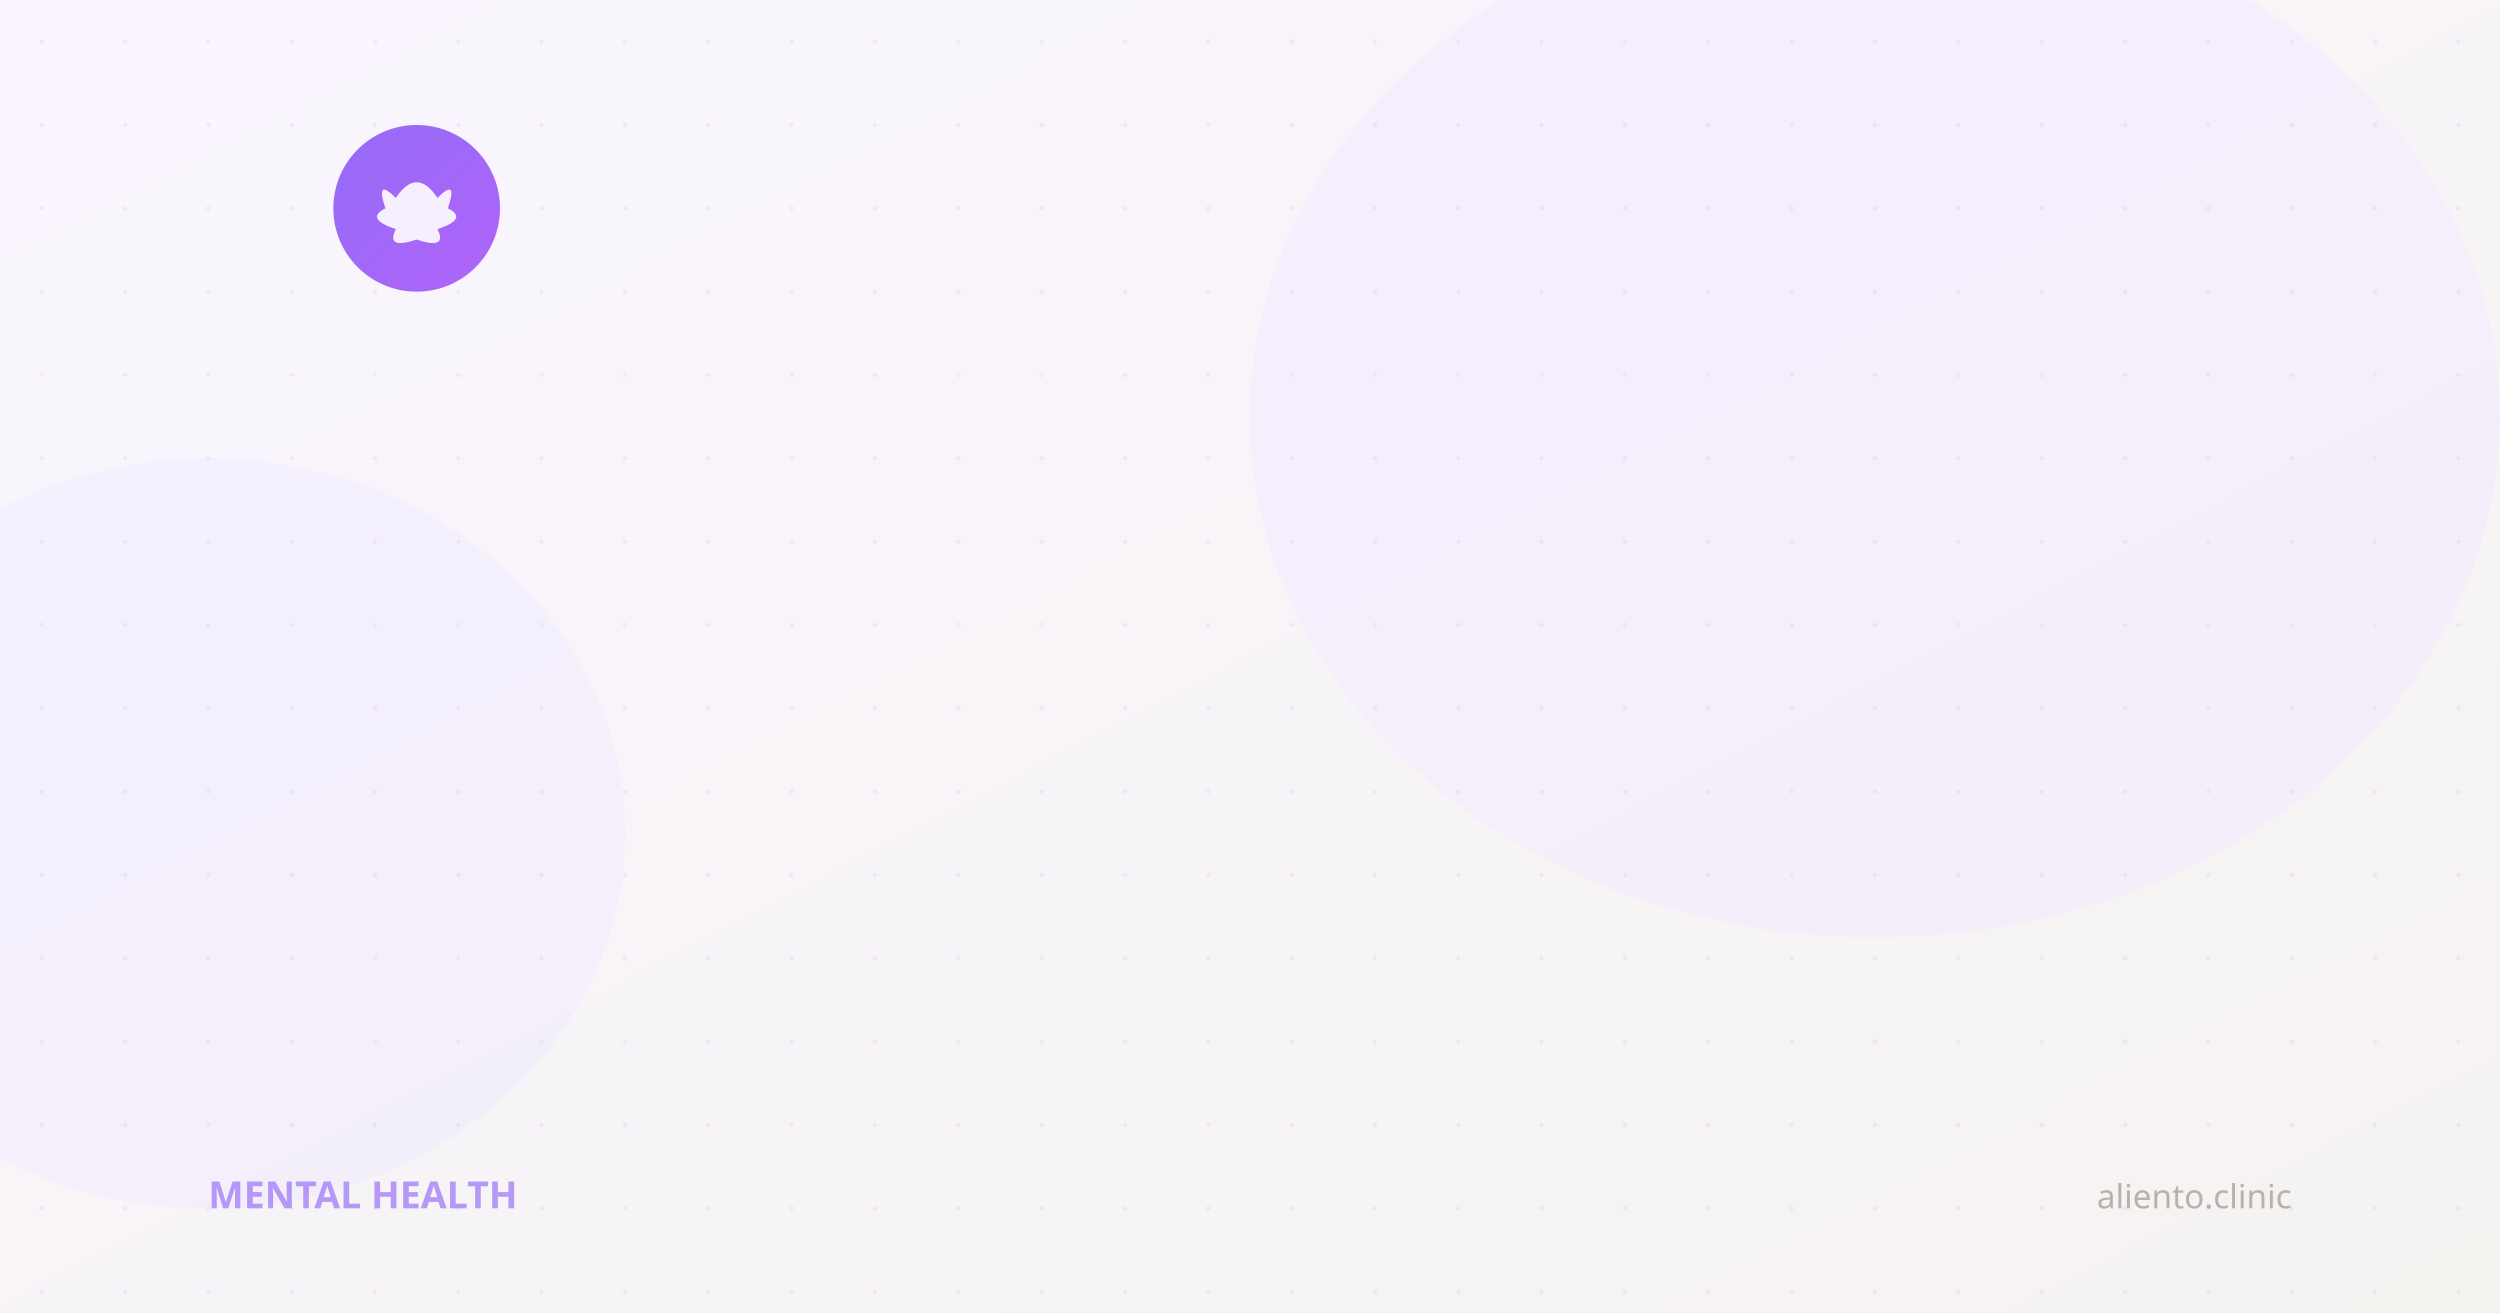
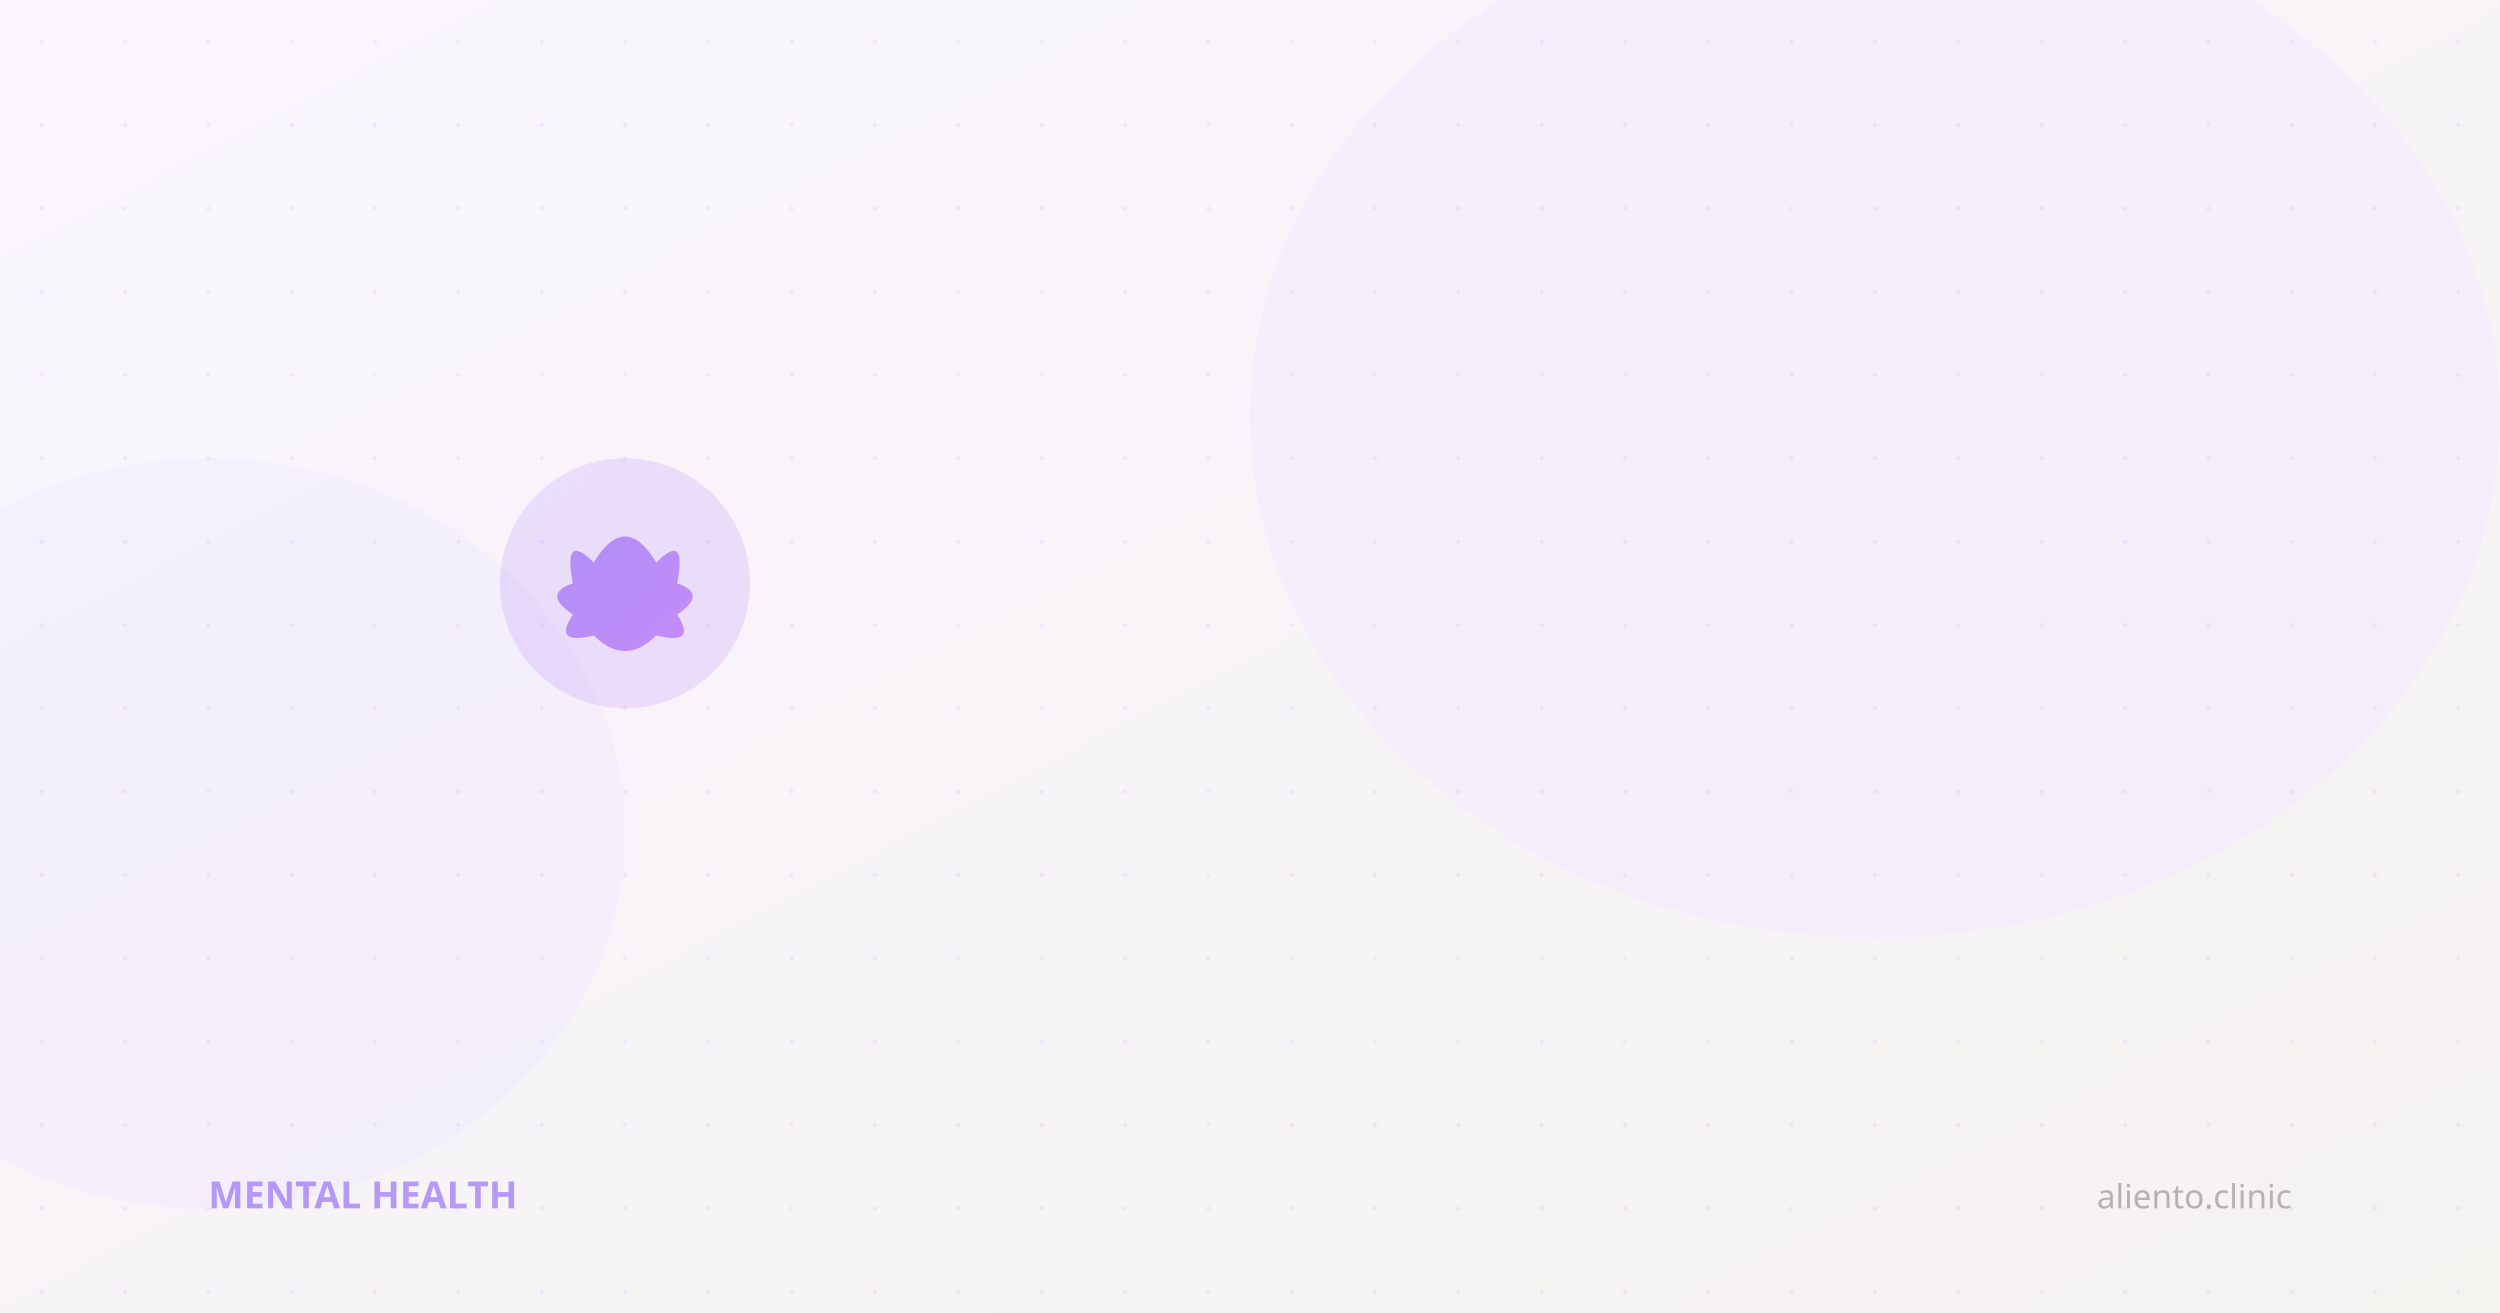
<svg xmlns="http://www.w3.org/2000/svg" width="1200" height="630" viewBox="0 0 1200 630" fill="none">
  <defs>
    <linearGradient id="bg" x1="0%" y1="0%" x2="100%" y2="100%">
      <stop offset="0%" style="stop-color:#faf5ff" />
      <stop offset="100%" style="stop-color:#f5f3f0" />
    </linearGradient>
    <linearGradient id="accent" x1="0%" y1="0%" x2="100%" y2="100%">
      <stop offset="0%" style="stop-color:#8b5cf6" />
      <stop offset="100%" style="stop-color:#a855f7" />
    </linearGradient>
  </defs>
  <rect width="1200" height="630" fill="url(#bg)" />
  <ellipse cx="900" cy="200" rx="300" ry="250" fill="#f3e8ff" opacity="0.5" />
  <ellipse cx="100" cy="400" rx="200" ry="180" fill="#ede9fe" opacity="0.4" />
  <pattern id="dots" width="40" height="40" patternUnits="userSpaceOnUse">
    <circle cx="20" cy="20" r="1" fill="#8b5cf6" opacity="0.1" />
  </pattern>
  <rect width="1200" height="630" fill="url(#dots)" />
-   <circle cx="200" cy="100" r="40" fill="url(#accent)" opacity="0.9" />
-   <path d="M190 95 Q200 80 210 95 Q220 85 215 100 Q225 105 210 110 Q215 120 200 115 Q185 120 190 110 Q175 105 185 100 Q180 85 190 95Z" fill="white" opacity="0.9" />
+   <circle cx="300" cy="280" r="60" fill="url(#accent)" opacity="0.15" />
+   <path d="M285 270 Q300 245 315 270 Q330 255 325 280 Q340 285 325 295 Q335 310 315 305 Q300 320 285 305 Q265 310 275 295 Q260 285 275 280 Q270 255 285 270Z" fill="url(#accent)" opacity="0.6" />
  <text x="100" y="580" font-family="sans-serif" font-size="18" fill="#8b5cf6" font-weight="600" opacity="0.6">MENTAL HEALTH</text>
  <text x="1100" y="580" font-family="sans-serif" font-size="16" fill="#78716c" text-anchor="end" opacity="0.5">aliento.clinic</text>
</svg>
